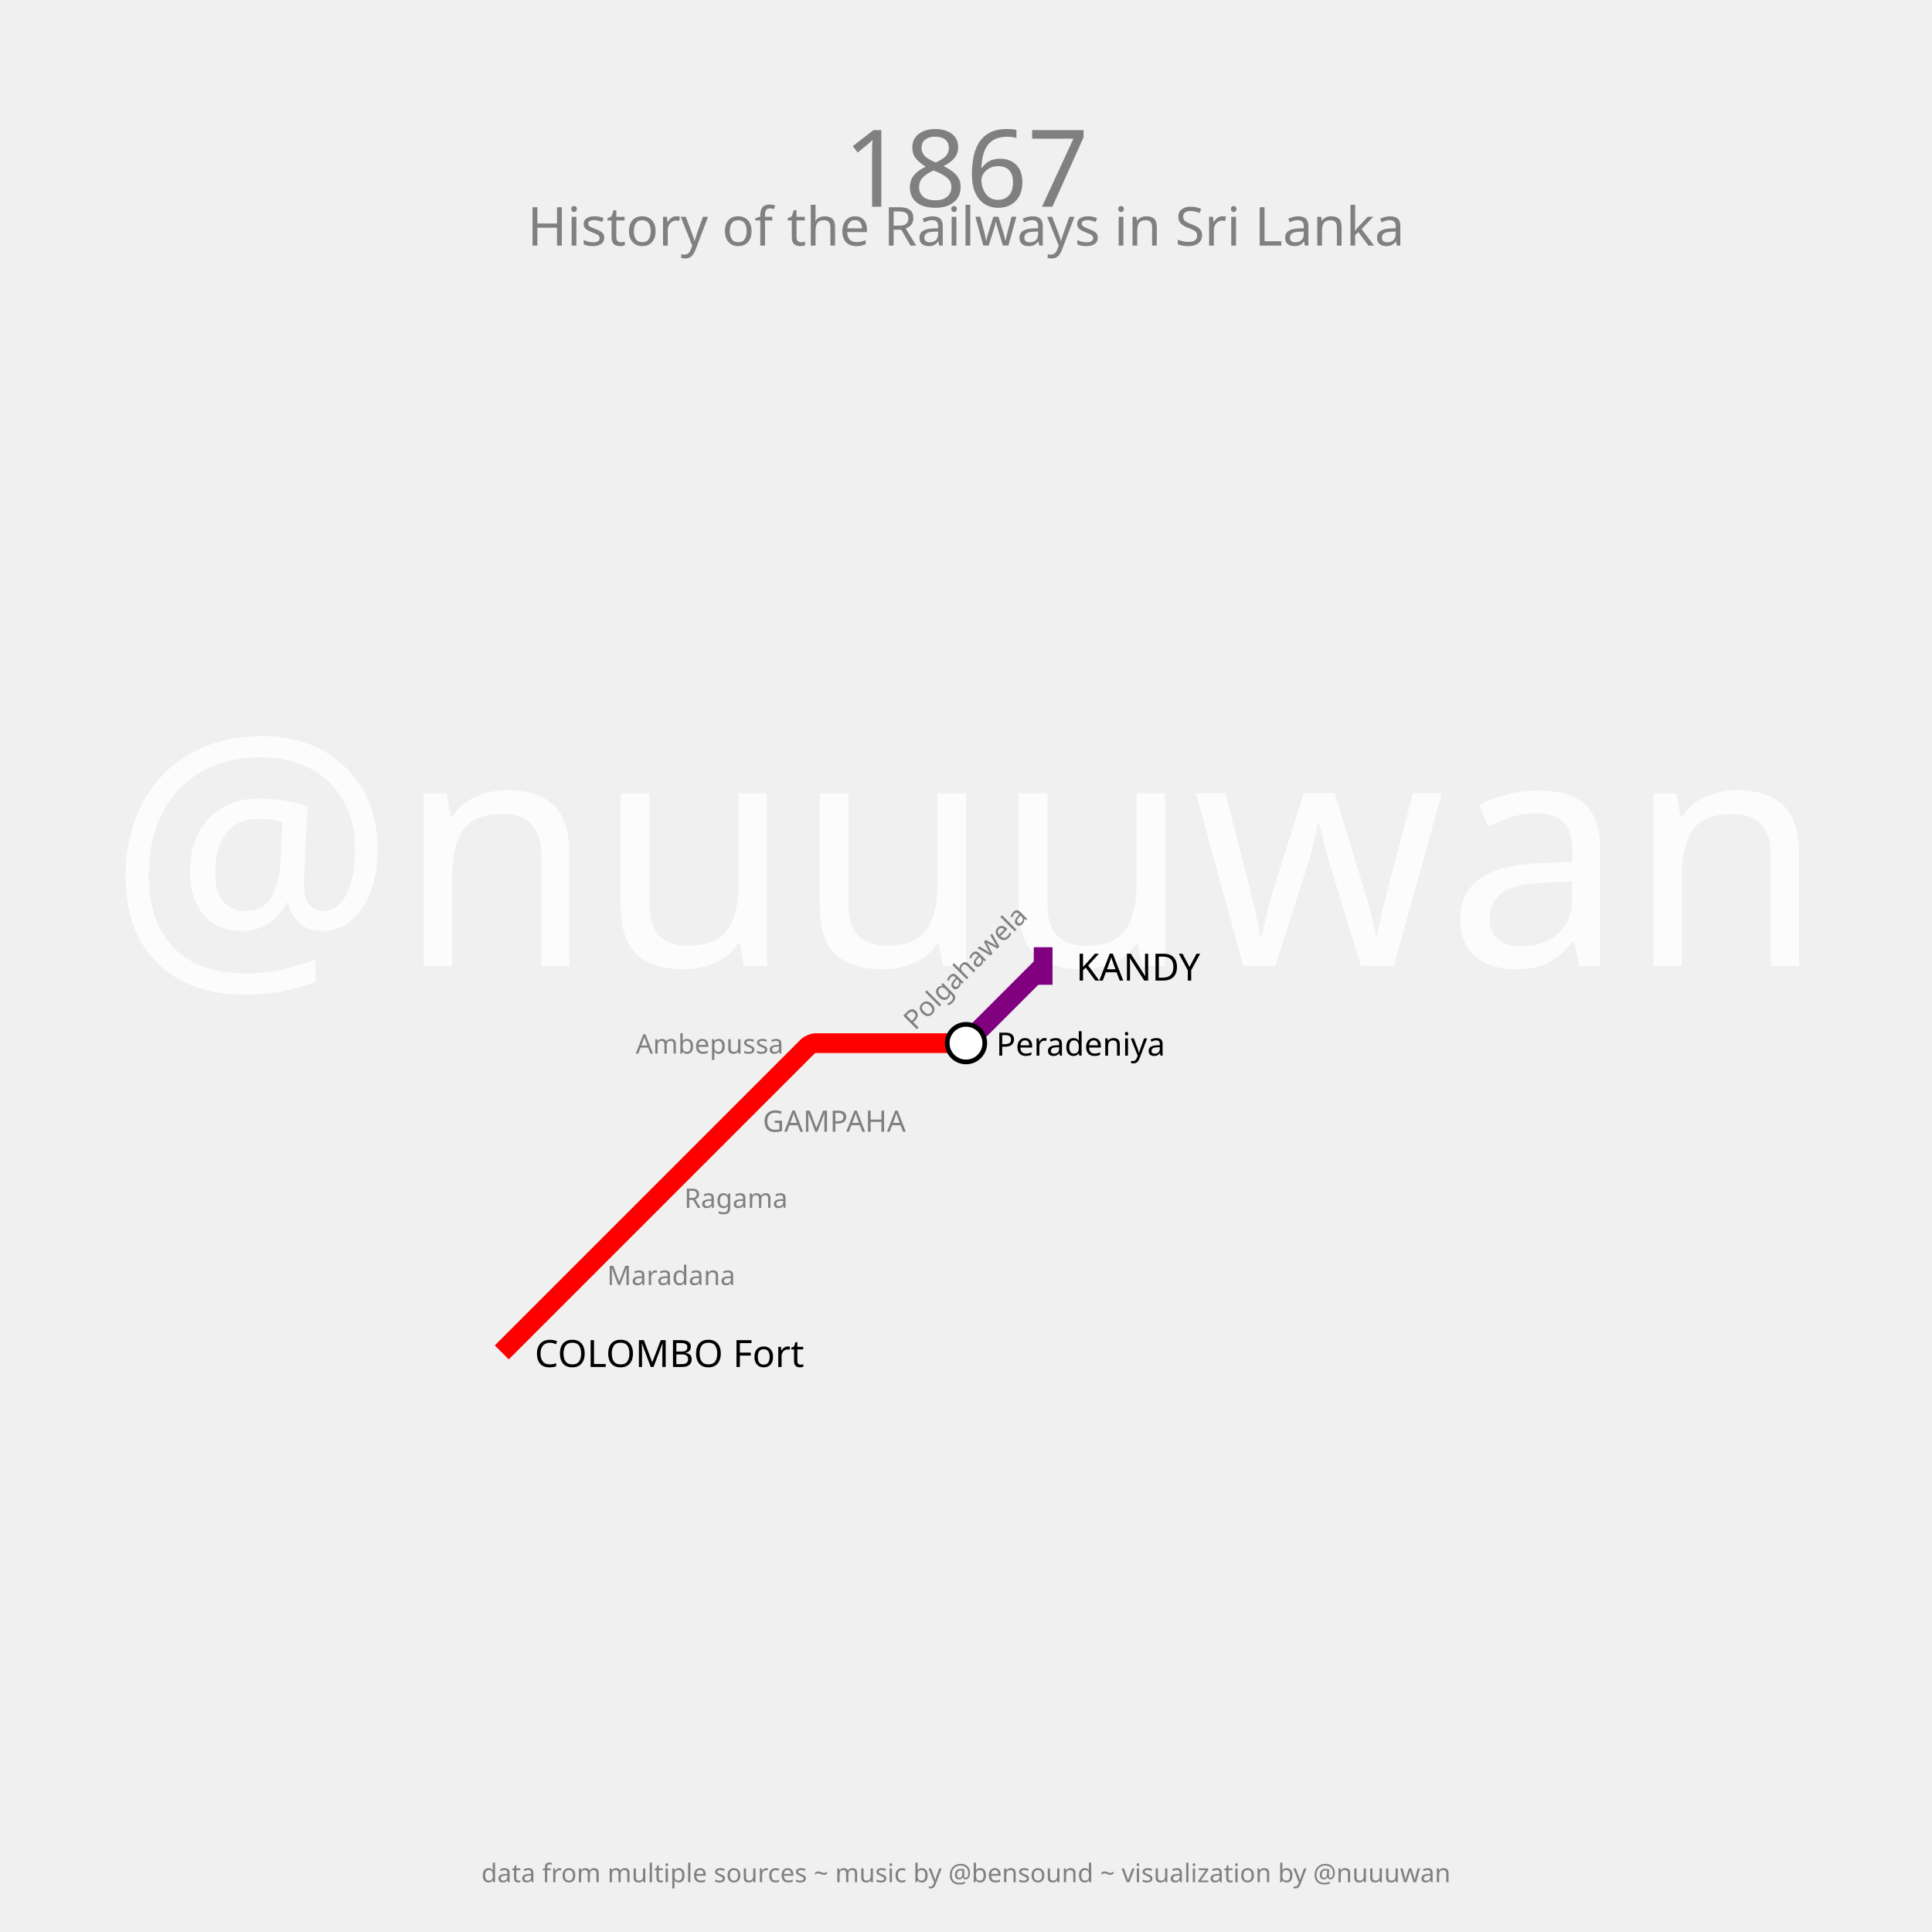
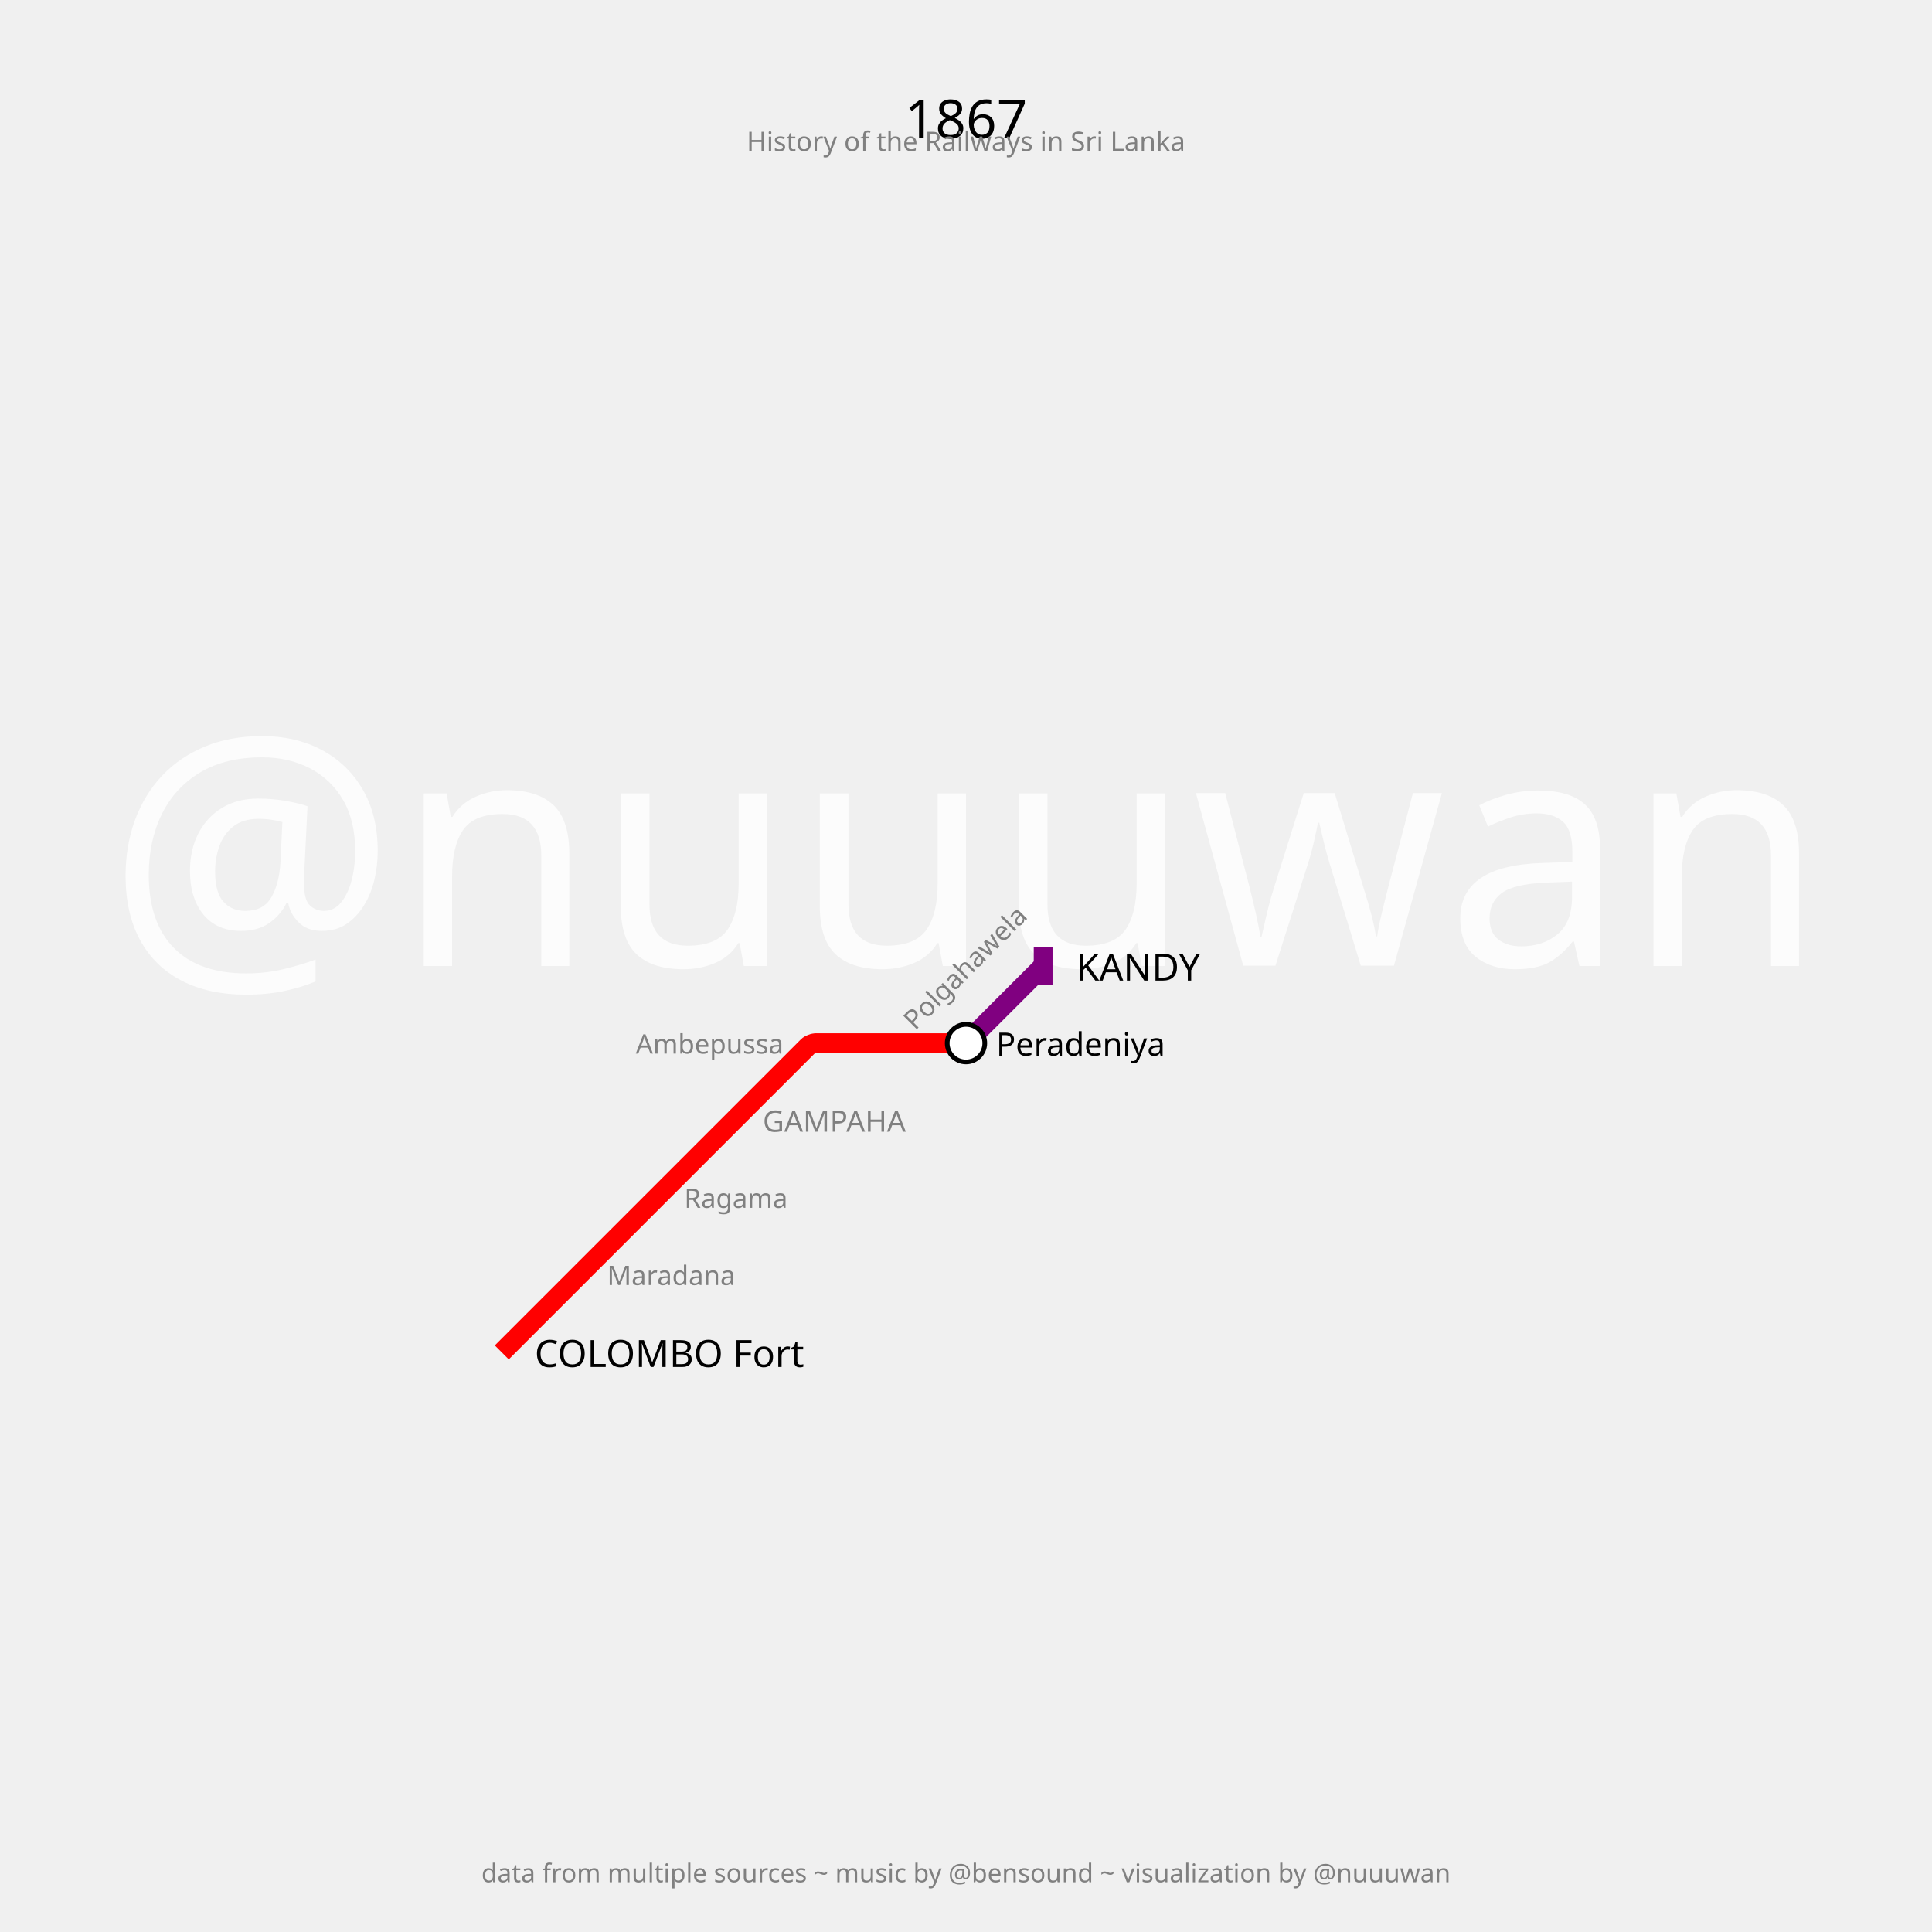
<svg xmlns="http://www.w3.org/2000/svg" width="2880" height="2880" padding="288">
  <text fill="#fcfcfc" stroke="none" font-size="480.0" font-family="p22" x="1440.0" y="1440.0" text-anchor="middle" dominant-baseline="center">@nuuuwan</text>
-   <text fill="gray" stroke="none" font-size="160" font-family="p22" x="1440.0" y="184.0" text-anchor="middle" dominant-baseline="hanging">1867</text>
-   <text fill="gray" stroke="none" font-size="80" font-family="p22" x="1440.0" y="304.0" text-anchor="middle" dominant-baseline="hanging">History of the Railways in Sri Lanka</text>
+   <text fill="black" stroke="none" font-size="80" font-family="p22" x="1440.0" y="144.0" text-anchor="middle" dominant-baseline="hanging">1867</text>
+   <text fill="gray" stroke="none" font-size="40" font-family="p22" x="1440.0" y="194.0" text-anchor="middle" dominant-baseline="hanging">History of the Railways in Sri Lanka</text>
  <text fill="gray" stroke="none" font-size="38.4" font-family="p22" x="1440.0" y="2776.0" text-anchor="middle" dominant-baseline="text-top">data from multiple sources ~ music by @bensound ~ visualization by @nuuuwan</text>
  <g>
    <path fill="none" stroke-width="29.4" stroke-opacity="1" d="M 748.0,2016.0 L 864.0,1900.0 L 979.0,1785.0 L 1094.0,1670.0 L 1204.934,1559.066 C 1206.289,1557.711 1212.833,1555.0 1214.75,1555.0 L 1324.0,1555.0 L 1440.0,1555.0" stroke="red" />
    <rect stroke="none" fill-opacity="1" x="1426" y="1527" width="28" height="56" fill="red" />
  </g>
  <g>
    <path fill="none" stroke-width="29.4" stroke-opacity="1" d="M 1440.0,1555.0 L 1555.0,1440.0" stroke="purple" />
    <rect stroke="none" fill-opacity="1" x="1541" y="1412" width="28" height="56" fill="purple" />
  </g>
  <g>
    <text fill="black" stroke="none" font-size="56.0" font-family="p22" font-weight="100" text-anchor="start" dominant-baseline="central" x="797.0" y="2016" transform="translate(748,2016) rotate(0) translate(-748,-2016)">COLOMBO Fort</text>
  </g>
  <g>
    <text fill="black" stroke="none" font-size="56.0" font-family="p22" font-weight="100" text-anchor="start" dominant-baseline="central" x="1604.0" y="1440" transform="translate(1555,1440) rotate(0) translate(-1555,-1440)">KANDY</text>
  </g>
  <g>
    <circle r="28" fill="white" stroke="black" stroke-width="7.0" cx="1440" cy="1555" />
    <text fill="black" stroke="none" font-size="48.0" font-family="p22" font-weight="100" text-anchor="start" dominant-baseline="central" x="1485.0" y="1555" transform="translate(1440,1555) rotate(0) translate(-1440,-1555)">Peradeniya</text>
  </g>
  <g>
    <text fill="gray" stroke="none" font-size="44.0" font-family="p22" font-weight="100" text-anchor="start" dominant-baseline="central" x="1137.0" y="1670" transform="translate(1094,1670) rotate(0) translate(-1094,-1670)">GAMPAHA</text>
  </g>
  <g>
    <text fill="gray" stroke="none" font-size="40" font-family="p22" font-weight="100" text-anchor="start" dominant-baseline="central" x="905.0" y="1900" transform="translate(864,1900) rotate(0) translate(-864,-1900)">Maradana</text>
  </g>
  <g>
    <text fill="gray" stroke="none" font-size="40" font-family="p22" font-weight="100" text-anchor="start" dominant-baseline="central" x="1020.0" y="1785" transform="translate(979,1785) rotate(0) translate(-979,-1785)">Ragama</text>
  </g>
  <g>
    <text fill="gray" stroke="none" font-size="40" font-family="p22" font-weight="100" text-anchor="end" dominant-baseline="central" x="1168.0" y="1555" transform="translate(1209,1555) rotate(0) translate(-1209,-1555)">Ambepussa</text>
  </g>
  <g>
    <text fill="gray" stroke="none" font-size="40" font-family="p22" font-weight="100" text-anchor="start" dominant-baseline="central" x="1365.0" y="1555" transform="translate(1324,1555) rotate(-45) translate(-1324,-1555)">Polgahawela</text>
  </g>
</svg>
